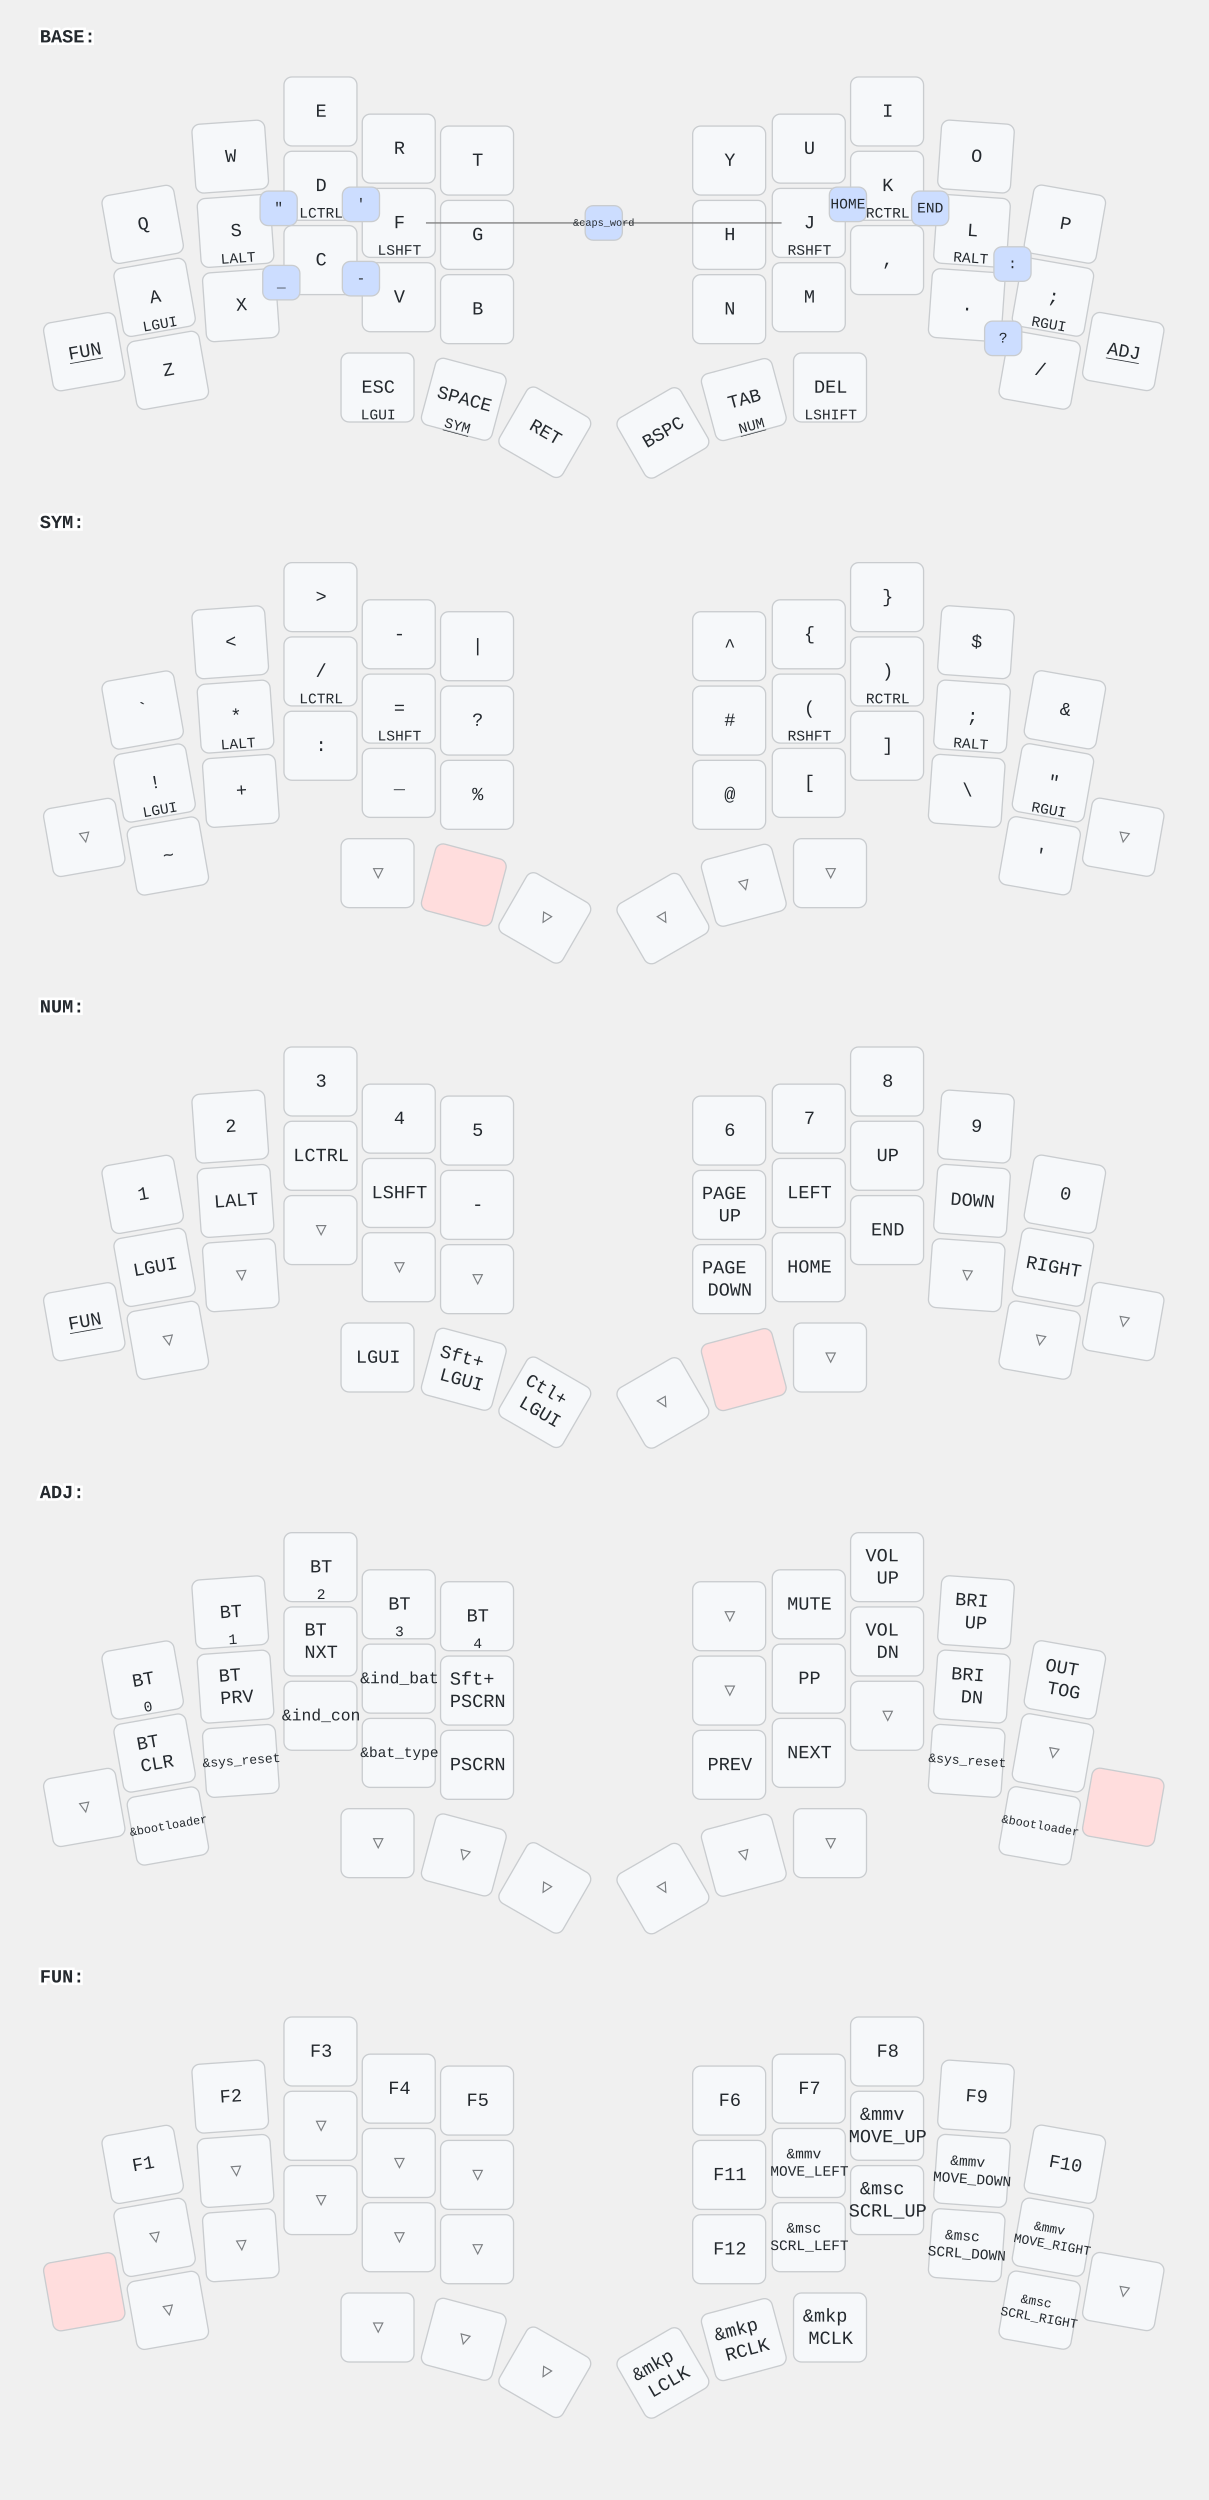
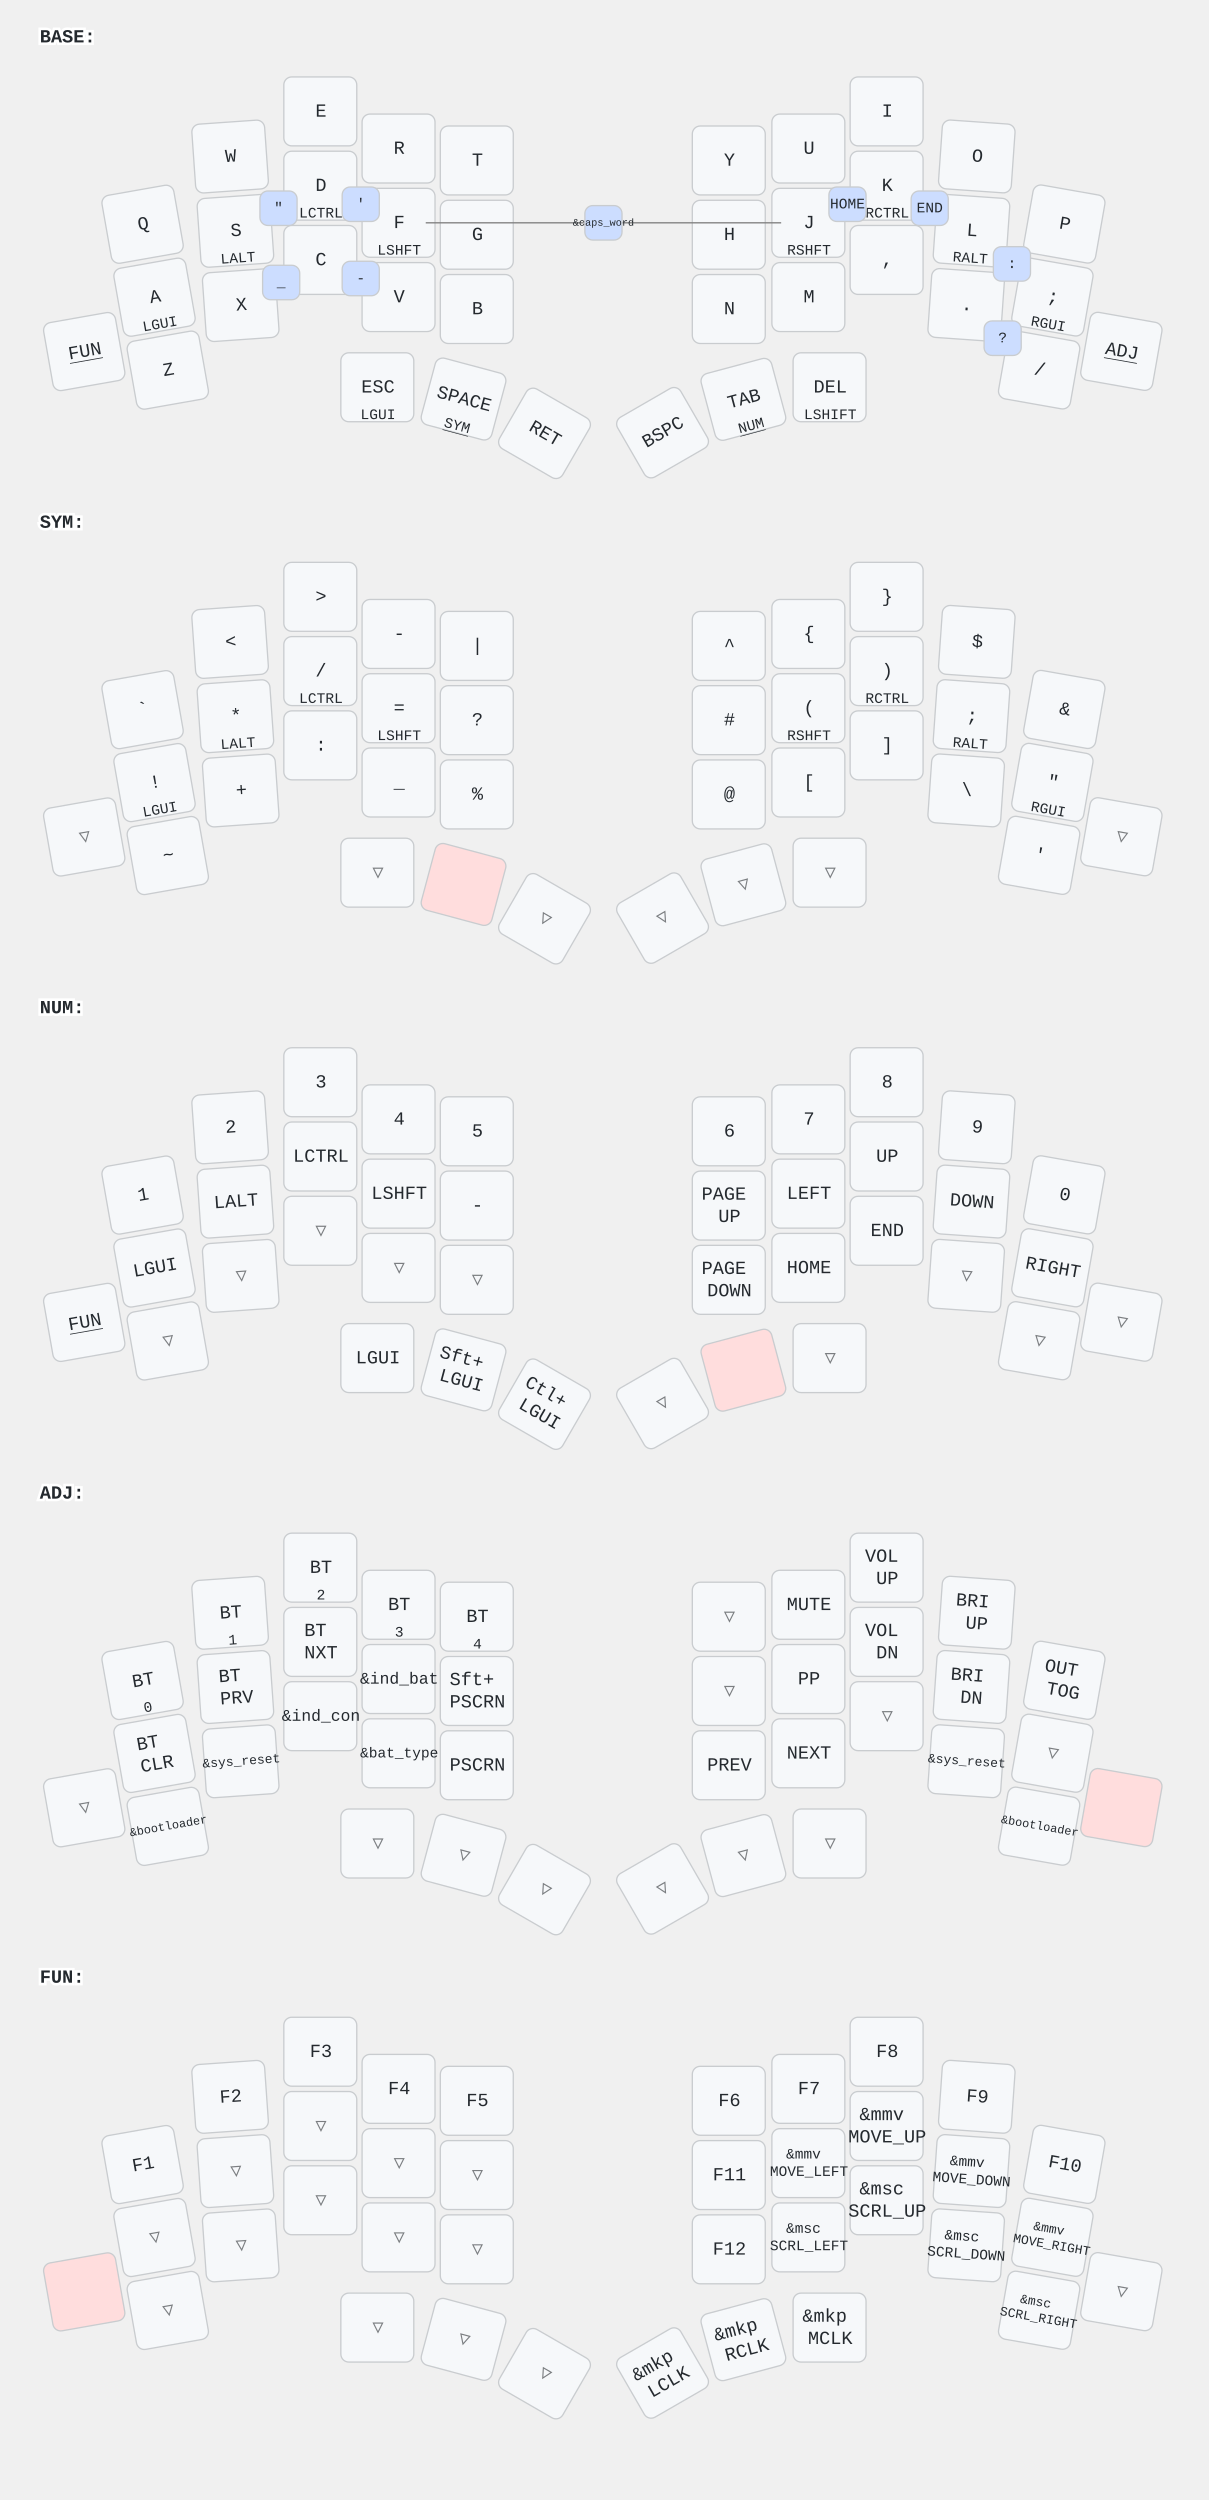
- <svg xmlns="http://www.w3.org/2000/svg" width="911" height="1884" viewBox="0 0 911 1884" class="keymap">
+ <svg xmlns="http://www.w3.org/2000/svg" width="911" height="1885" viewBox="0 0 911 1885" class="keymap">
  <style>/* inherit to force styles through use tags */
svg path {
    fill: inherit;
}

/* font and background color specifications */
svg.keymap {
    font-family: SFMono-Regular,Consolas,Liberation Mono,Menlo,monospace;
    font-size: 14px;
    font-kerning: normal;
    text-rendering: optimizeLegibility;
    fill: #24292e;
}

/* default key styling */
rect.key {
    fill: #f6f8fa;
}

rect.key, rect.combo {
    stroke: #c9cccf;
    stroke-width: 1;
}

/* default key side styling, only used is draw_key_sides is set */
rect.side {
    filter: brightness(90%);
}

/* color accent for combo boxes */
rect.combo, rect.combo-separate {
    fill: #cdf;
}

/* color accent for held keys */
rect.held, rect.combo.held {
    fill: #fdd;
}

/* color accent for ghost (optional) keys */
rect.ghost, rect.combo.ghost {
    stroke-dasharray: 4, 4;
    stroke-width: 2;
}

text {
    text-anchor: middle;
    dominant-baseline: middle;
}

/* styling for layer labels */
text.label {
    font-weight: bold;
    text-anchor: start;
    stroke: white;
    stroke-width: 4;
    paint-order: stroke;
}

/* styling for optional footer */
text.footer {
    text-anchor: end;
    dominant-baseline: auto;
    stroke: white;
    stroke-width: 4;
    paint-order: stroke;
}

/* styling for combo tap, and key non-tap label text */
text.combo, text.hold, text.shifted, text.left, text.right, text.tl, text.tr, text.bl, text.br {
    font-size: 11px;
}

text.hold, text.bl, text.br {
    text-anchor: middle;
    dominant-baseline: auto;
}

text.shifted, text.tl, text.tr {
    text-anchor: middle;
    dominant-baseline: hanging;
}

text.left, text.tl, text.bl {
    text-anchor: start;
}

text.right, text.tr, text.br {
    text-anchor: end;
}

text.layer-activator {
    text-decoration: underline;
}

/* styling for hold/shifted label text in combo box */
text.combo.hold, text.combo.shifted, text.combo.left, text.combo.right {
    font-size: 8px;
}

/* lighter symbol for transparent keys */
text.trans {
    fill: #7b7e81;
}

/* styling for combo dendrons */
path.combo {
    stroke-width: 1;
    stroke: gray;
    fill: none;
}

/* Start Tabler Icons Cleanup */
/* cannot use height/width with glyphs */
.icon-tabler &gt; path {
    fill: inherit;
    stroke: inherit;
    stroke-width: 2;
}
/* hide tabler's default box */
.icon-tabler &gt; path[stroke="none"][fill="none"] {
    visibility: hidden;
}
/* End Tabler Icons Cleanup */
</style>
  <g transform="translate(30, 0)" class="layer-BASE">
    <text x="0" y="28" class="label" id="BASE">BASE:</text>
    <g transform="translate(0, 56)">
      <g transform="translate(78, 113) rotate(-10.0)" class="key keypos-0">
        <rect rx="6" ry="6" x="-28" y="-26" width="55" height="52" class="key" />
        <text x="0" y="0" class="key tap">Q</text>
      </g>
      <g transform="translate(144, 62) rotate(-4.0)" class="key keypos-1">
        <rect rx="6" ry="6" x="-28" y="-26" width="55" height="52" class="key" />
        <text x="0" y="0" class="key tap">W</text>
      </g>
      <g transform="translate(212, 28)" class="key keypos-2">
        <rect rx="6" ry="6" x="-28" y="-26" width="55" height="52" class="key" />
        <text x="0" y="0" class="key tap">E</text>
      </g>
      <g transform="translate(271, 56)" class="key keypos-3">
        <rect rx="6" ry="6" x="-28" y="-26" width="55" height="52" class="key" />
        <text x="0" y="0" class="key tap">R</text>
      </g>
      <g transform="translate(330, 65)" class="key keypos-4">
        <rect rx="6" ry="6" x="-28" y="-26" width="55" height="52" class="key" />
        <text x="0" y="0" class="key tap">T</text>
      </g>
      <g transform="translate(520, 65)" class="key keypos-5">
        <rect rx="6" ry="6" x="-28" y="-26" width="55" height="52" class="key" />
        <text x="0" y="0" class="key tap">Y</text>
      </g>
      <g transform="translate(580, 56)" class="key keypos-6">
        <rect rx="6" ry="6" x="-28" y="-26" width="55" height="52" class="key" />
        <text x="0" y="0" class="key tap">U</text>
      </g>
      <g transform="translate(639, 28)" class="key keypos-7">
        <rect rx="6" ry="6" x="-28" y="-26" width="55" height="52" class="key" />
        <text x="0" y="0" class="key tap">I</text>
      </g>
-       <g transform="translate(706, 62) rotate(4.0)" class="key keypos-8">
+       <g transform="translate(707, 62) rotate(4.0)" class="key keypos-8">
        <rect rx="6" ry="6" x="-28" y="-26" width="55" height="52" class="key" />
        <text x="0" y="0" class="key tap">O</text>
      </g>
      <g transform="translate(773, 113) rotate(10.0)" class="key keypos-9">
        <rect rx="6" ry="6" x="-28" y="-26" width="55" height="52" class="key" />
        <text x="0" y="0" class="key tap">P</text>
      </g>
      <g transform="translate(87, 168) rotate(-10.0)" class="key keypos-10">
        <rect rx="6" ry="6" x="-28" y="-26" width="55" height="52" class="key" />
        <text x="0" y="0" class="key tap">A</text>
        <text x="0" y="24" class="key hold">LGUI</text>
      </g>
      <g transform="translate(148, 118) rotate(-4.0)" class="key keypos-11">
        <rect rx="6" ry="6" x="-28" y="-26" width="55" height="52" class="key" />
        <text x="0" y="0" class="key tap">S</text>
        <text x="0" y="24" class="key hold">LALT</text>
      </g>
      <g transform="translate(212, 84)" class="key keypos-12">
        <rect rx="6" ry="6" x="-28" y="-26" width="55" height="52" class="key" />
        <text x="0" y="0" class="key tap">D</text>
        <text x="0" y="24" class="key hold">LCTRL</text>
      </g>
      <g transform="translate(271, 112)" class="key keypos-13">
        <rect rx="6" ry="6" x="-28" y="-26" width="55" height="52" class="key" />
        <text x="0" y="0" class="key tap">F</text>
        <text x="0" y="24" class="key hold">LSHFT</text>
      </g>
      <g transform="translate(330, 121)" class="key keypos-14">
        <rect rx="6" ry="6" x="-28" y="-26" width="55" height="52" class="key" />
        <text x="0" y="0" class="key tap">G</text>
      </g>
      <g transform="translate(520, 121)" class="key keypos-15">
        <rect rx="6" ry="6" x="-28" y="-26" width="55" height="52" class="key" />
        <text x="0" y="0" class="key tap">H</text>
      </g>
      <g transform="translate(580, 112)" class="key keypos-16">
        <rect rx="6" ry="6" x="-28" y="-26" width="55" height="52" class="key" />
        <text x="0" y="0" class="key tap">J</text>
        <text x="0" y="24" class="key hold">RSHFT</text>
      </g>
      <g transform="translate(639, 84)" class="key keypos-17">
        <rect rx="6" ry="6" x="-28" y="-26" width="55" height="52" class="key" />
        <text x="0" y="0" class="key tap">K</text>
        <text x="0" y="24" class="key hold">RCTRL</text>
      </g>
      <g transform="translate(703, 118) rotate(4.0)" class="key keypos-18">
        <rect rx="6" ry="6" x="-28" y="-26" width="55" height="52" class="key" />
        <text x="0" y="0" class="key tap">L</text>
        <text x="0" y="24" class="key hold">RALT</text>
      </g>
      <g transform="translate(764, 168) rotate(10.0)" class="key keypos-19">
        <rect rx="6" ry="6" x="-28" y="-26" width="55" height="52" class="key" />
        <text x="0" y="0" class="key tap">;</text>
        <text x="0" y="24" class="key hold">RGUI</text>
      </g>
      <g transform="translate(34, 209) rotate(-10.0)" class="key keypos-20">
        <rect rx="6" ry="6" x="-28" y="-26" width="55" height="52" class="key" />
        <a href="#FUN">
          <text x="0" y="0" class="key tap layer-activator">FUN</text>
        </a>
      </g>
      <g transform="translate(97, 223) rotate(-10.0)" class="key keypos-21">
        <rect rx="6" ry="6" x="-28" y="-26" width="55" height="52" class="key" />
        <text x="0" y="0" class="key tap">Z</text>
      </g>
      <g transform="translate(152, 174) rotate(-4.0)" class="key keypos-22">
        <rect rx="6" ry="6" x="-28" y="-26" width="55" height="52" class="key" />
        <text x="0" y="0" class="key tap">X</text>
      </g>
      <g transform="translate(212, 140)" class="key keypos-23">
        <rect rx="6" ry="6" x="-28" y="-26" width="55" height="52" class="key" />
        <text x="0" y="0" class="key tap">C</text>
      </g>
      <g transform="translate(271, 168)" class="key keypos-24">
        <rect rx="6" ry="6" x="-28" y="-26" width="55" height="52" class="key" />
        <text x="0" y="0" class="key tap">V</text>
      </g>
      <g transform="translate(330, 177)" class="key keypos-25">
        <rect rx="6" ry="6" x="-28" y="-26" width="55" height="52" class="key" />
        <text x="0" y="0" class="key tap">B</text>
      </g>
      <g transform="translate(520, 177)" class="key keypos-26">
        <rect rx="6" ry="6" x="-28" y="-26" width="55" height="52" class="key" />
        <text x="0" y="0" class="key tap">N</text>
      </g>
      <g transform="translate(580, 168)" class="key keypos-27">
        <rect rx="6" ry="6" x="-28" y="-26" width="55" height="52" class="key" />
        <text x="0" y="0" class="key tap">M</text>
      </g>
      <g transform="translate(639, 140)" class="key keypos-28">
        <rect rx="6" ry="6" x="-28" y="-26" width="55" height="52" class="key" />
        <text x="0" y="0" class="key tap">,</text>
      </g>
      <g transform="translate(699, 174) rotate(4.0)" class="key keypos-29">
        <rect rx="6" ry="6" x="-28" y="-26" width="55" height="52" class="key" />
        <text x="0" y="0" class="key tap">.</text>
      </g>
      <g transform="translate(754, 223) rotate(10.0)" class="key keypos-30">
        <rect rx="6" ry="6" x="-28" y="-26" width="55" height="52" class="key" />
        <text x="0" y="0" class="key tap">/</text>
      </g>
-       <g transform="translate(817, 209) rotate(10.0)" class="key keypos-31">
+       <g transform="translate(816, 209) rotate(10.0)" class="key keypos-31">
        <rect rx="6" ry="6" x="-28" y="-26" width="55" height="52" class="key" />
        <a href="#ADJ">
          <text x="0" y="0" class="key tap layer-activator">ADJ</text>
        </a>
      </g>
      <g transform="translate(255, 236)" class="key keypos-32">
        <rect rx="6" ry="6" x="-28" y="-26" width="55" height="52" class="key" />
        <text x="0" y="0" class="key tap">ESC</text>
        <text x="0" y="24" class="key hold">LGUI</text>
      </g>
      <g transform="translate(320, 245) rotate(15.0)" class="key keypos-33">
        <rect rx="6" ry="6" x="-28" y="-26" width="55" height="52" class="key" />
        <text x="0" y="0" class="key tap">SPACE</text>
        <a href="#SYM">
          <text x="0" y="24" class="key hold layer-activator">SYM</text>
        </a>
      </g>
-       <g transform="translate(381, 270) rotate(30.0)" class="key keypos-34">
+       <g transform="translate(381, 271) rotate(30.0)" class="key keypos-34">
        <rect rx="6" ry="6" x="-28" y="-26" width="55" height="52" class="key" />
        <text x="0" y="0" class="key tap">RET</text>
      </g>
      <g transform="translate(470, 270) rotate(-30.0)" class="key keypos-35">
        <rect rx="6" ry="6" x="-28" y="-26" width="55" height="52" class="key" />
        <text x="0" y="0" class="key tap">BSPC</text>
      </g>
      <g transform="translate(531, 245) rotate(-15.0)" class="key keypos-36">
        <rect rx="6" ry="6" x="-28" y="-26" width="55" height="52" class="key" />
        <text x="0" y="0" class="key tap">TAB</text>
        <a href="#NUM">
          <text x="0" y="24" class="key hold layer-activator">NUM</text>
        </a>
      </g>
      <g transform="translate(596, 236)" class="key keypos-37">
        <rect rx="6" ry="6" x="-28" y="-26" width="55" height="52" class="key" />
        <text x="0" y="0" class="key tap">DEL</text>
        <text x="0" y="24" class="key hold">LSHIFT</text>
      </g>
      <g class="combo combopos-0">
        <path d="M425,112 l-134,0" class="combo" />
        <path d="M425,112 l134,0" class="combo" />
        <rect rx="6" ry="6" x="411" y="99" width="28" height="26" class="combo" />
        <text x="425" y="112" class="combo tap">
          <tspan style="font-size: 70%">&amp;caps_word</tspan>
        </text>
      </g>
      <g class="combo combopos-1">
        <rect rx="6" ry="6" x="168" y="144" width="28" height="26" class="combo" />
        <text x="182" y="157" class="combo tap">_</text>
      </g>
      <g class="combo combopos-2">
        <rect rx="6" ry="6" x="228" y="141" width="28" height="26" class="combo" />
        <text x="242" y="154" class="combo tap">-</text>
      </g>
      <g class="combo combopos-3">
        <rect rx="6" ry="6" x="719" y="130" width="28" height="26" class="combo" />
        <text x="733" y="143" class="combo tap">:</text>
      </g>
      <g class="combo combopos-4">
        <rect rx="6" ry="6" x="712" y="186" width="28" height="26" class="combo" />
        <text x="726" y="199" class="combo tap">?</text>
      </g>
      <g class="combo combopos-5">
        <rect rx="6" ry="6" x="595" y="85" width="28" height="26" class="combo" />
        <text x="609" y="98" class="combo tap">HOME</text>
      </g>
      <g class="combo combopos-6">
        <rect rx="6" ry="6" x="657" y="88" width="28" height="26" class="combo" />
        <text x="671" y="101" class="combo tap">END</text>
      </g>
      <g class="combo combopos-7">
        <rect rx="6" ry="6" x="228" y="85" width="28" height="26" class="combo" />
        <text x="242" y="98" class="combo tap">'</text>
      </g>
      <g class="combo combopos-8">
        <rect rx="6" ry="6" x="166" y="88" width="28" height="26" class="combo" />
        <text x="180" y="101" class="combo tap">"</text>
      </g>
    </g>
  </g>
  <g transform="translate(30, 366)" class="layer-SYM">
    <text x="0" y="28" class="label" id="SYM">SYM:</text>
    <g transform="translate(0, 56)">
      <g transform="translate(78, 113) rotate(-10.0)" class="key keypos-0">
        <rect rx="6" ry="6" x="-28" y="-26" width="55" height="52" class="key" />
        <text x="0" y="0" class="key tap">`</text>
      </g>
      <g transform="translate(144, 62) rotate(-4.0)" class="key keypos-1">
        <rect rx="6" ry="6" x="-28" y="-26" width="55" height="52" class="key" />
        <text x="0" y="0" class="key tap">&lt;</text>
      </g>
      <g transform="translate(212, 28)" class="key keypos-2">
        <rect rx="6" ry="6" x="-28" y="-26" width="55" height="52" class="key" />
        <text x="0" y="0" class="key tap">&gt;</text>
      </g>
      <g transform="translate(271, 56)" class="key keypos-3">
        <rect rx="6" ry="6" x="-28" y="-26" width="55" height="52" class="key" />
        <text x="0" y="0" class="key tap">-</text>
      </g>
      <g transform="translate(330, 65)" class="key keypos-4">
        <rect rx="6" ry="6" x="-28" y="-26" width="55" height="52" class="key" />
        <text x="0" y="0" class="key tap">|</text>
      </g>
      <g transform="translate(520, 65)" class="key keypos-5">
        <rect rx="6" ry="6" x="-28" y="-26" width="55" height="52" class="key" />
        <text x="0" y="0" class="key tap">^</text>
      </g>
      <g transform="translate(580, 56)" class="key keypos-6">
        <rect rx="6" ry="6" x="-28" y="-26" width="55" height="52" class="key" />
        <text x="0" y="0" class="key tap">{</text>
      </g>
      <g transform="translate(639, 28)" class="key keypos-7">
        <rect rx="6" ry="6" x="-28" y="-26" width="55" height="52" class="key" />
        <text x="0" y="0" class="key tap">}</text>
      </g>
-       <g transform="translate(706, 62) rotate(4.0)" class="key keypos-8">
+       <g transform="translate(707, 62) rotate(4.0)" class="key keypos-8">
        <rect rx="6" ry="6" x="-28" y="-26" width="55" height="52" class="key" />
        <text x="0" y="0" class="key tap">$</text>
      </g>
      <g transform="translate(773, 113) rotate(10.0)" class="key keypos-9">
        <rect rx="6" ry="6" x="-28" y="-26" width="55" height="52" class="key" />
        <text x="0" y="0" class="key tap">&amp;</text>
      </g>
      <g transform="translate(87, 168) rotate(-10.0)" class="key keypos-10">
        <rect rx="6" ry="6" x="-28" y="-26" width="55" height="52" class="key" />
        <text x="0" y="0" class="key tap">!</text>
        <text x="0" y="24" class="key hold">LGUI</text>
      </g>
      <g transform="translate(148, 118) rotate(-4.0)" class="key keypos-11">
        <rect rx="6" ry="6" x="-28" y="-26" width="55" height="52" class="key" />
        <text x="0" y="0" class="key tap">*</text>
        <text x="0" y="24" class="key hold">LALT</text>
      </g>
      <g transform="translate(212, 84)" class="key keypos-12">
        <rect rx="6" ry="6" x="-28" y="-26" width="55" height="52" class="key" />
        <text x="0" y="0" class="key tap">/</text>
        <text x="0" y="24" class="key hold">LCTRL</text>
      </g>
      <g transform="translate(271, 112)" class="key keypos-13">
        <rect rx="6" ry="6" x="-28" y="-26" width="55" height="52" class="key" />
        <text x="0" y="0" class="key tap">=</text>
        <text x="0" y="24" class="key hold">LSHFT</text>
      </g>
      <g transform="translate(330, 121)" class="key keypos-14">
        <rect rx="6" ry="6" x="-28" y="-26" width="55" height="52" class="key" />
        <text x="0" y="0" class="key tap">?</text>
      </g>
      <g transform="translate(520, 121)" class="key keypos-15">
        <rect rx="6" ry="6" x="-28" y="-26" width="55" height="52" class="key" />
        <text x="0" y="0" class="key tap">#</text>
      </g>
      <g transform="translate(580, 112)" class="key keypos-16">
        <rect rx="6" ry="6" x="-28" y="-26" width="55" height="52" class="key" />
        <text x="0" y="0" class="key tap">(</text>
        <text x="0" y="24" class="key hold">RSHFT</text>
      </g>
      <g transform="translate(639, 84)" class="key keypos-17">
        <rect rx="6" ry="6" x="-28" y="-26" width="55" height="52" class="key" />
        <text x="0" y="0" class="key tap">)</text>
        <text x="0" y="24" class="key hold">RCTRL</text>
      </g>
      <g transform="translate(703, 118) rotate(4.0)" class="key keypos-18">
        <rect rx="6" ry="6" x="-28" y="-26" width="55" height="52" class="key" />
        <text x="0" y="0" class="key tap">;</text>
        <text x="0" y="24" class="key hold">RALT</text>
      </g>
      <g transform="translate(764, 168) rotate(10.0)" class="key keypos-19">
        <rect rx="6" ry="6" x="-28" y="-26" width="55" height="52" class="key" />
        <text x="0" y="0" class="key tap">"</text>
        <text x="0" y="24" class="key hold">RGUI</text>
      </g>
      <g transform="translate(34, 209) rotate(-10.0)" class="key trans keypos-20">
        <rect rx="6" ry="6" x="-28" y="-26" width="55" height="52" class="key trans" />
        <text x="0" y="0" class="key trans tap">▽</text>
      </g>
      <g transform="translate(97, 223) rotate(-10.0)" class="key keypos-21">
        <rect rx="6" ry="6" x="-28" y="-26" width="55" height="52" class="key" />
        <text x="0" y="0" class="key tap">~</text>
      </g>
      <g transform="translate(152, 174) rotate(-4.0)" class="key keypos-22">
        <rect rx="6" ry="6" x="-28" y="-26" width="55" height="52" class="key" />
        <text x="0" y="0" class="key tap">+</text>
      </g>
      <g transform="translate(212, 140)" class="key keypos-23">
        <rect rx="6" ry="6" x="-28" y="-26" width="55" height="52" class="key" />
        <text x="0" y="0" class="key tap">:</text>
      </g>
      <g transform="translate(271, 168)" class="key keypos-24">
        <rect rx="6" ry="6" x="-28" y="-26" width="55" height="52" class="key" />
        <text x="0" y="0" class="key tap">_</text>
      </g>
      <g transform="translate(330, 177)" class="key keypos-25">
        <rect rx="6" ry="6" x="-28" y="-26" width="55" height="52" class="key" />
        <text x="0" y="0" class="key tap">%</text>
      </g>
      <g transform="translate(520, 177)" class="key keypos-26">
        <rect rx="6" ry="6" x="-28" y="-26" width="55" height="52" class="key" />
        <text x="0" y="0" class="key tap">@</text>
      </g>
      <g transform="translate(580, 168)" class="key keypos-27">
        <rect rx="6" ry="6" x="-28" y="-26" width="55" height="52" class="key" />
        <text x="0" y="0" class="key tap">[</text>
      </g>
      <g transform="translate(639, 140)" class="key keypos-28">
        <rect rx="6" ry="6" x="-28" y="-26" width="55" height="52" class="key" />
        <text x="0" y="0" class="key tap">]</text>
      </g>
      <g transform="translate(699, 174) rotate(4.0)" class="key keypos-29">
        <rect rx="6" ry="6" x="-28" y="-26" width="55" height="52" class="key" />
        <text x="0" y="0" class="key tap">\</text>
      </g>
      <g transform="translate(754, 223) rotate(10.0)" class="key keypos-30">
        <rect rx="6" ry="6" x="-28" y="-26" width="55" height="52" class="key" />
        <text x="0" y="0" class="key tap">'</text>
      </g>
-       <g transform="translate(817, 209) rotate(10.0)" class="key trans keypos-31">
+       <g transform="translate(816, 209) rotate(10.0)" class="key trans keypos-31">
        <rect rx="6" ry="6" x="-28" y="-26" width="55" height="52" class="key trans" />
        <text x="0" y="0" class="key trans tap">▽</text>
      </g>
      <g transform="translate(255, 236)" class="key trans keypos-32">
        <rect rx="6" ry="6" x="-28" y="-26" width="55" height="52" class="key trans" />
        <text x="0" y="0" class="key trans tap">▽</text>
      </g>
      <g transform="translate(320, 245) rotate(15.0)" class="key held keypos-33">
        <rect rx="6" ry="6" x="-28" y="-26" width="55" height="52" class="key held" />
      </g>
-       <g transform="translate(381, 270) rotate(30.0)" class="key trans keypos-34">
+       <g transform="translate(381, 271) rotate(30.0)" class="key trans keypos-34">
        <rect rx="6" ry="6" x="-28" y="-26" width="55" height="52" class="key trans" />
        <text x="0" y="0" class="key trans tap">▽</text>
      </g>
      <g transform="translate(470, 270) rotate(-30.0)" class="key trans keypos-35">
        <rect rx="6" ry="6" x="-28" y="-26" width="55" height="52" class="key trans" />
        <text x="0" y="0" class="key trans tap">▽</text>
      </g>
      <g transform="translate(531, 245) rotate(-15.0)" class="key trans keypos-36">
        <rect rx="6" ry="6" x="-28" y="-26" width="55" height="52" class="key trans" />
        <text x="0" y="0" class="key trans tap">▽</text>
      </g>
      <g transform="translate(596, 236)" class="key trans keypos-37">
        <rect rx="6" ry="6" x="-28" y="-26" width="55" height="52" class="key trans" />
        <text x="0" y="0" class="key trans tap">▽</text>
      </g>
    </g>
  </g>
-   <g transform="translate(30, 731)" class="layer-NUM">
+   <g transform="translate(30, 732)" class="layer-NUM">
    <text x="0" y="28" class="label" id="NUM">NUM:</text>
    <g transform="translate(0, 56)">
      <g transform="translate(78, 113) rotate(-10.0)" class="key keypos-0">
        <rect rx="6" ry="6" x="-28" y="-26" width="55" height="52" class="key" />
        <text x="0" y="0" class="key tap">1</text>
      </g>
      <g transform="translate(144, 62) rotate(-4.0)" class="key keypos-1">
        <rect rx="6" ry="6" x="-28" y="-26" width="55" height="52" class="key" />
        <text x="0" y="0" class="key tap">2</text>
      </g>
      <g transform="translate(212, 28)" class="key keypos-2">
        <rect rx="6" ry="6" x="-28" y="-26" width="55" height="52" class="key" />
        <text x="0" y="0" class="key tap">3</text>
      </g>
      <g transform="translate(271, 56)" class="key keypos-3">
        <rect rx="6" ry="6" x="-28" y="-26" width="55" height="52" class="key" />
        <text x="0" y="0" class="key tap">4</text>
      </g>
      <g transform="translate(330, 65)" class="key keypos-4">
        <rect rx="6" ry="6" x="-28" y="-26" width="55" height="52" class="key" />
        <text x="0" y="0" class="key tap">5</text>
      </g>
      <g transform="translate(520, 65)" class="key keypos-5">
        <rect rx="6" ry="6" x="-28" y="-26" width="55" height="52" class="key" />
        <text x="0" y="0" class="key tap">6</text>
      </g>
      <g transform="translate(580, 56)" class="key keypos-6">
        <rect rx="6" ry="6" x="-28" y="-26" width="55" height="52" class="key" />
        <text x="0" y="0" class="key tap">7</text>
      </g>
      <g transform="translate(639, 28)" class="key keypos-7">
        <rect rx="6" ry="6" x="-28" y="-26" width="55" height="52" class="key" />
        <text x="0" y="0" class="key tap">8</text>
      </g>
-       <g transform="translate(706, 62) rotate(4.0)" class="key keypos-8">
+       <g transform="translate(707, 62) rotate(4.0)" class="key keypos-8">
        <rect rx="6" ry="6" x="-28" y="-26" width="55" height="52" class="key" />
        <text x="0" y="0" class="key tap">9</text>
      </g>
      <g transform="translate(773, 113) rotate(10.0)" class="key keypos-9">
        <rect rx="6" ry="6" x="-28" y="-26" width="55" height="52" class="key" />
        <text x="0" y="0" class="key tap">0</text>
      </g>
      <g transform="translate(87, 168) rotate(-10.0)" class="key keypos-10">
        <rect rx="6" ry="6" x="-28" y="-26" width="55" height="52" class="key" />
        <text x="0" y="0" class="key tap">LGUI</text>
      </g>
      <g transform="translate(148, 118) rotate(-4.0)" class="key keypos-11">
        <rect rx="6" ry="6" x="-28" y="-26" width="55" height="52" class="key" />
        <text x="0" y="0" class="key tap">LALT</text>
      </g>
      <g transform="translate(212, 84)" class="key keypos-12">
        <rect rx="6" ry="6" x="-28" y="-26" width="55" height="52" class="key" />
        <text x="0" y="0" class="key tap">LCTRL</text>
      </g>
      <g transform="translate(271, 112)" class="key keypos-13">
        <rect rx="6" ry="6" x="-28" y="-26" width="55" height="52" class="key" />
        <text x="0" y="0" class="key tap">LSHFT</text>
      </g>
      <g transform="translate(330, 121)" class="key keypos-14">
        <rect rx="6" ry="6" x="-28" y="-26" width="55" height="52" class="key" />
        <text x="0" y="0" class="key tap">-</text>
      </g>
      <g transform="translate(520, 121)" class="key keypos-15">
        <rect rx="6" ry="6" x="-28" y="-26" width="55" height="52" class="key" />
        <text x="0" y="0" class="key tap">
          <tspan x="0" dy="-0.6em">PAGE</tspan>
          <tspan x="0" dy="1.2em">UP</tspan>
        </text>
      </g>
      <g transform="translate(580, 112)" class="key keypos-16">
        <rect rx="6" ry="6" x="-28" y="-26" width="55" height="52" class="key" />
        <text x="0" y="0" class="key tap">LEFT</text>
      </g>
      <g transform="translate(639, 84)" class="key keypos-17">
        <rect rx="6" ry="6" x="-28" y="-26" width="55" height="52" class="key" />
        <text x="0" y="0" class="key tap">UP</text>
      </g>
      <g transform="translate(703, 118) rotate(4.0)" class="key keypos-18">
        <rect rx="6" ry="6" x="-28" y="-26" width="55" height="52" class="key" />
        <text x="0" y="0" class="key tap">DOWN</text>
      </g>
      <g transform="translate(764, 168) rotate(10.0)" class="key keypos-19">
        <rect rx="6" ry="6" x="-28" y="-26" width="55" height="52" class="key" />
        <text x="0" y="0" class="key tap">RIGHT</text>
      </g>
      <g transform="translate(34, 209) rotate(-10.0)" class="key keypos-20">
        <rect rx="6" ry="6" x="-28" y="-26" width="55" height="52" class="key" />
        <a href="#FUN">
          <text x="0" y="0" class="key tap layer-activator">FUN</text>
        </a>
      </g>
      <g transform="translate(97, 223) rotate(-10.0)" class="key trans keypos-21">
        <rect rx="6" ry="6" x="-28" y="-26" width="55" height="52" class="key trans" />
        <text x="0" y="0" class="key trans tap">▽</text>
      </g>
      <g transform="translate(152, 174) rotate(-4.0)" class="key trans keypos-22">
        <rect rx="6" ry="6" x="-28" y="-26" width="55" height="52" class="key trans" />
        <text x="0" y="0" class="key trans tap">▽</text>
      </g>
      <g transform="translate(212, 140)" class="key trans keypos-23">
        <rect rx="6" ry="6" x="-28" y="-26" width="55" height="52" class="key trans" />
        <text x="0" y="0" class="key trans tap">▽</text>
      </g>
      <g transform="translate(271, 168)" class="key trans keypos-24">
        <rect rx="6" ry="6" x="-28" y="-26" width="55" height="52" class="key trans" />
        <text x="0" y="0" class="key trans tap">▽</text>
      </g>
      <g transform="translate(330, 177)" class="key trans keypos-25">
        <rect rx="6" ry="6" x="-28" y="-26" width="55" height="52" class="key trans" />
        <text x="0" y="0" class="key trans tap">▽</text>
      </g>
      <g transform="translate(520, 177)" class="key keypos-26">
        <rect rx="6" ry="6" x="-28" y="-26" width="55" height="52" class="key" />
        <text x="0" y="0" class="key tap">
          <tspan x="0" dy="-0.6em">PAGE</tspan>
          <tspan x="0" dy="1.2em">DOWN</tspan>
        </text>
      </g>
      <g transform="translate(580, 168)" class="key keypos-27">
        <rect rx="6" ry="6" x="-28" y="-26" width="55" height="52" class="key" />
        <text x="0" y="0" class="key tap">HOME</text>
      </g>
      <g transform="translate(639, 140)" class="key keypos-28">
        <rect rx="6" ry="6" x="-28" y="-26" width="55" height="52" class="key" />
        <text x="0" y="0" class="key tap">END</text>
      </g>
      <g transform="translate(699, 174) rotate(4.0)" class="key trans keypos-29">
        <rect rx="6" ry="6" x="-28" y="-26" width="55" height="52" class="key trans" />
        <text x="0" y="0" class="key trans tap">▽</text>
      </g>
      <g transform="translate(754, 223) rotate(10.0)" class="key trans keypos-30">
        <rect rx="6" ry="6" x="-28" y="-26" width="55" height="52" class="key trans" />
        <text x="0" y="0" class="key trans tap">▽</text>
      </g>
-       <g transform="translate(817, 209) rotate(10.0)" class="key trans keypos-31">
+       <g transform="translate(816, 209) rotate(10.0)" class="key trans keypos-31">
        <rect rx="6" ry="6" x="-28" y="-26" width="55" height="52" class="key trans" />
        <text x="0" y="0" class="key trans tap">▽</text>
      </g>
      <g transform="translate(255, 236)" class="key keypos-32">
        <rect rx="6" ry="6" x="-28" y="-26" width="55" height="52" class="key" />
        <text x="0" y="0" class="key tap">LGUI</text>
      </g>
      <g transform="translate(320, 245) rotate(15.0)" class="key keypos-33">
        <rect rx="6" ry="6" x="-28" y="-26" width="55" height="52" class="key" />
        <text x="0" y="0" class="key tap">
          <tspan x="0" dy="-0.6em">Sft+</tspan>
          <tspan x="0" dy="1.2em">LGUI</tspan>
        </text>
      </g>
-       <g transform="translate(381, 270) rotate(30.0)" class="key keypos-34">
+       <g transform="translate(381, 271) rotate(30.0)" class="key keypos-34">
        <rect rx="6" ry="6" x="-28" y="-26" width="55" height="52" class="key" />
        <text x="0" y="0" class="key tap">
          <tspan x="0" dy="-0.6em">Ctl+</tspan>
          <tspan x="0" dy="1.2em">LGUI</tspan>
        </text>
      </g>
      <g transform="translate(470, 270) rotate(-30.0)" class="key trans keypos-35">
        <rect rx="6" ry="6" x="-28" y="-26" width="55" height="52" class="key trans" />
        <text x="0" y="0" class="key trans tap">▽</text>
      </g>
      <g transform="translate(531, 245) rotate(-15.0)" class="key held keypos-36">
        <rect rx="6" ry="6" x="-28" y="-26" width="55" height="52" class="key held" />
      </g>
      <g transform="translate(596, 236)" class="key trans keypos-37">
        <rect rx="6" ry="6" x="-28" y="-26" width="55" height="52" class="key trans" />
        <text x="0" y="0" class="key trans tap">▽</text>
      </g>
    </g>
  </g>
-   <g transform="translate(30, 1097)" class="layer-ADJ">
+   <g transform="translate(30, 1098)" class="layer-ADJ">
    <text x="0" y="28" class="label" id="ADJ">ADJ:</text>
    <g transform="translate(0, 56)">
      <g transform="translate(78, 113) rotate(-10.0)" class="key keypos-0">
        <rect rx="6" ry="6" x="-28" y="-26" width="55" height="52" class="key" />
        <text x="0" y="0" class="key tap">BT</text>
        <text x="0" y="24" class="key hold">0</text>
      </g>
      <g transform="translate(144, 62) rotate(-4.0)" class="key keypos-1">
        <rect rx="6" ry="6" x="-28" y="-26" width="55" height="52" class="key" />
        <text x="0" y="0" class="key tap">BT</text>
        <text x="0" y="24" class="key hold">1</text>
      </g>
      <g transform="translate(212, 28)" class="key keypos-2">
        <rect rx="6" ry="6" x="-28" y="-26" width="55" height="52" class="key" />
        <text x="0" y="0" class="key tap">BT</text>
        <text x="0" y="24" class="key hold">2</text>
      </g>
      <g transform="translate(271, 56)" class="key keypos-3">
        <rect rx="6" ry="6" x="-28" y="-26" width="55" height="52" class="key" />
        <text x="0" y="0" class="key tap">BT</text>
        <text x="0" y="24" class="key hold">3</text>
      </g>
      <g transform="translate(330, 65)" class="key keypos-4">
        <rect rx="6" ry="6" x="-28" y="-26" width="55" height="52" class="key" />
        <text x="0" y="0" class="key tap">BT</text>
        <text x="0" y="24" class="key hold">4</text>
      </g>
      <g transform="translate(520, 65)" class="key trans keypos-5">
        <rect rx="6" ry="6" x="-28" y="-26" width="55" height="52" class="key trans" />
        <text x="0" y="0" class="key trans tap">▽</text>
      </g>
      <g transform="translate(580, 56)" class="key keypos-6">
        <rect rx="6" ry="6" x="-28" y="-26" width="55" height="52" class="key" />
        <text x="0" y="0" class="key tap">MUTE</text>
      </g>
      <g transform="translate(639, 28)" class="key keypos-7">
        <rect rx="6" ry="6" x="-28" y="-26" width="55" height="52" class="key" />
        <text x="0" y="0" class="key tap">
          <tspan x="0" dy="-0.6em">VOL</tspan>
          <tspan x="0" dy="1.2em">UP</tspan>
        </text>
      </g>
-       <g transform="translate(706, 62) rotate(4.0)" class="key keypos-8">
+       <g transform="translate(707, 62) rotate(4.0)" class="key keypos-8">
        <rect rx="6" ry="6" x="-28" y="-26" width="55" height="52" class="key" />
        <text x="0" y="0" class="key tap">
          <tspan x="0" dy="-0.6em">BRI</tspan>
          <tspan x="0" dy="1.2em">UP</tspan>
        </text>
      </g>
      <g transform="translate(773, 113) rotate(10.0)" class="key keypos-9">
        <rect rx="6" ry="6" x="-28" y="-26" width="55" height="52" class="key" />
        <text x="0" y="0" class="key tap">
          <tspan x="0" dy="-0.6em">OUT</tspan>
          <tspan x="0" dy="1.2em">TOG</tspan>
        </text>
      </g>
      <g transform="translate(87, 168) rotate(-10.0)" class="key keypos-10">
        <rect rx="6" ry="6" x="-28" y="-26" width="55" height="52" class="key" />
        <text x="0" y="0" class="key tap">
          <tspan x="0" dy="-0.6em">BT</tspan>
          <tspan x="0" dy="1.2em">CLR</tspan>
        </text>
      </g>
      <g transform="translate(148, 118) rotate(-4.0)" class="key keypos-11">
        <rect rx="6" ry="6" x="-28" y="-26" width="55" height="52" class="key" />
        <text x="0" y="0" class="key tap">
          <tspan x="0" dy="-0.6em">BT</tspan>
          <tspan x="0" dy="1.2em">PRV</tspan>
        </text>
      </g>
      <g transform="translate(212, 84)" class="key keypos-12">
        <rect rx="6" ry="6" x="-28" y="-26" width="55" height="52" class="key" />
        <text x="0" y="0" class="key tap">
          <tspan x="0" dy="-0.6em">BT</tspan>
          <tspan x="0" dy="1.2em">NXT</tspan>
        </text>
      </g>
      <g transform="translate(271, 112)" class="key keypos-13">
        <rect rx="6" ry="6" x="-28" y="-26" width="55" height="52" class="key" />
        <text x="0" y="0" class="key tap">
          <tspan style="font-size: 88%">&amp;ind_bat</tspan>
        </text>
      </g>
      <g transform="translate(330, 121)" class="key keypos-14">
        <rect rx="6" ry="6" x="-28" y="-26" width="55" height="52" class="key" />
        <text x="0" y="0" class="key tap">
          <tspan x="0" dy="-0.6em">Sft+</tspan>
          <tspan x="0" dy="1.2em">PSCRN</tspan>
        </text>
      </g>
      <g transform="translate(520, 121)" class="key trans keypos-15">
        <rect rx="6" ry="6" x="-28" y="-26" width="55" height="52" class="key trans" />
        <text x="0" y="0" class="key trans tap">▽</text>
      </g>
      <g transform="translate(580, 112)" class="key keypos-16">
        <rect rx="6" ry="6" x="-28" y="-26" width="55" height="52" class="key" />
        <text x="0" y="0" class="key tap">PP</text>
      </g>
      <g transform="translate(639, 84)" class="key keypos-17">
        <rect rx="6" ry="6" x="-28" y="-26" width="55" height="52" class="key" />
        <text x="0" y="0" class="key tap">
          <tspan x="0" dy="-0.6em">VOL</tspan>
          <tspan x="0" dy="1.2em">DN</tspan>
        </text>
      </g>
      <g transform="translate(703, 118) rotate(4.0)" class="key keypos-18">
        <rect rx="6" ry="6" x="-28" y="-26" width="55" height="52" class="key" />
        <text x="0" y="0" class="key tap">
          <tspan x="0" dy="-0.6em">BRI</tspan>
          <tspan x="0" dy="1.2em">DN</tspan>
        </text>
      </g>
      <g transform="translate(764, 168) rotate(10.0)" class="key trans keypos-19">
        <rect rx="6" ry="6" x="-28" y="-26" width="55" height="52" class="key trans" />
        <text x="0" y="0" class="key trans tap">▽</text>
      </g>
      <g transform="translate(34, 209) rotate(-10.0)" class="key trans keypos-20">
        <rect rx="6" ry="6" x="-28" y="-26" width="55" height="52" class="key trans" />
        <text x="0" y="0" class="key trans tap">▽</text>
      </g>
      <g transform="translate(97, 223) rotate(-10.0)" class="key keypos-21">
        <rect rx="6" ry="6" x="-28" y="-26" width="55" height="52" class="key" />
        <text x="0" y="0" class="key tap">
          <tspan style="font-size: 64%">&amp;bootloader</tspan>
        </text>
      </g>
      <g transform="translate(152, 174) rotate(-4.0)" class="key keypos-22">
        <rect rx="6" ry="6" x="-28" y="-26" width="55" height="52" class="key" />
        <text x="0" y="0" class="key tap">
          <tspan style="font-size: 70%">&amp;sys_reset</tspan>
        </text>
      </g>
      <g transform="translate(212, 140)" class="key keypos-23">
        <rect rx="6" ry="6" x="-28" y="-26" width="55" height="52" class="key" />
        <text x="0" y="0" class="key tap">
          <tspan style="font-size: 88%">&amp;ind_con</tspan>
        </text>
      </g>
      <g transform="translate(271, 168)" class="key keypos-24">
        <rect rx="6" ry="6" x="-28" y="-26" width="55" height="52" class="key" />
        <text x="0" y="0" class="key tap">
          <tspan style="font-size: 78%">&amp;bat_type</tspan>
        </text>
      </g>
      <g transform="translate(330, 177)" class="key keypos-25">
        <rect rx="6" ry="6" x="-28" y="-26" width="55" height="52" class="key" />
        <text x="0" y="0" class="key tap">PSCRN</text>
      </g>
      <g transform="translate(520, 177)" class="key keypos-26">
        <rect rx="6" ry="6" x="-28" y="-26" width="55" height="52" class="key" />
        <text x="0" y="0" class="key tap">PREV</text>
      </g>
      <g transform="translate(580, 168)" class="key keypos-27">
        <rect rx="6" ry="6" x="-28" y="-26" width="55" height="52" class="key" />
        <text x="0" y="0" class="key tap">NEXT</text>
      </g>
      <g transform="translate(639, 140)" class="key trans keypos-28">
        <rect rx="6" ry="6" x="-28" y="-26" width="55" height="52" class="key trans" />
        <text x="0" y="0" class="key trans tap">▽</text>
      </g>
      <g transform="translate(699, 174) rotate(4.0)" class="key keypos-29">
        <rect rx="6" ry="6" x="-28" y="-26" width="55" height="52" class="key" />
        <text x="0" y="0" class="key tap">
          <tspan style="font-size: 70%">&amp;sys_reset</tspan>
        </text>
      </g>
      <g transform="translate(754, 223) rotate(10.0)" class="key keypos-30">
        <rect rx="6" ry="6" x="-28" y="-26" width="55" height="52" class="key" />
        <text x="0" y="0" class="key tap">
          <tspan style="font-size: 64%">&amp;bootloader</tspan>
        </text>
      </g>
-       <g transform="translate(817, 209) rotate(10.0)" class="key held keypos-31">
+       <g transform="translate(816, 209) rotate(10.0)" class="key held keypos-31">
        <rect rx="6" ry="6" x="-28" y="-26" width="55" height="52" class="key held" />
      </g>
      <g transform="translate(255, 236)" class="key trans keypos-32">
        <rect rx="6" ry="6" x="-28" y="-26" width="55" height="52" class="key trans" />
        <text x="0" y="0" class="key trans tap">▽</text>
      </g>
      <g transform="translate(320, 245) rotate(15.0)" class="key trans keypos-33">
        <rect rx="6" ry="6" x="-28" y="-26" width="55" height="52" class="key trans" />
        <text x="0" y="0" class="key trans tap">▽</text>
      </g>
-       <g transform="translate(381, 270) rotate(30.0)" class="key trans keypos-34">
+       <g transform="translate(381, 271) rotate(30.0)" class="key trans keypos-34">
        <rect rx="6" ry="6" x="-28" y="-26" width="55" height="52" class="key trans" />
        <text x="0" y="0" class="key trans tap">▽</text>
      </g>
      <g transform="translate(470, 270) rotate(-30.0)" class="key trans keypos-35">
        <rect rx="6" ry="6" x="-28" y="-26" width="55" height="52" class="key trans" />
        <text x="0" y="0" class="key trans tap">▽</text>
      </g>
      <g transform="translate(531, 245) rotate(-15.0)" class="key trans keypos-36">
        <rect rx="6" ry="6" x="-28" y="-26" width="55" height="52" class="key trans" />
        <text x="0" y="0" class="key trans tap">▽</text>
      </g>
      <g transform="translate(596, 236)" class="key trans keypos-37">
        <rect rx="6" ry="6" x="-28" y="-26" width="55" height="52" class="key trans" />
        <text x="0" y="0" class="key trans tap">▽</text>
      </g>
    </g>
  </g>
-   <g transform="translate(30, 1462)" class="layer-FUN">
+   <g transform="translate(30, 1463)" class="layer-FUN">
    <text x="0" y="28" class="label" id="FUN">FUN:</text>
    <g transform="translate(0, 56)">
      <g transform="translate(78, 113) rotate(-10.0)" class="key keypos-0">
        <rect rx="6" ry="6" x="-28" y="-26" width="55" height="52" class="key" />
        <text x="0" y="0" class="key tap">F1</text>
      </g>
      <g transform="translate(144, 62) rotate(-4.0)" class="key keypos-1">
        <rect rx="6" ry="6" x="-28" y="-26" width="55" height="52" class="key" />
        <text x="0" y="0" class="key tap">F2</text>
      </g>
      <g transform="translate(212, 28)" class="key keypos-2">
        <rect rx="6" ry="6" x="-28" y="-26" width="55" height="52" class="key" />
        <text x="0" y="0" class="key tap">F3</text>
      </g>
      <g transform="translate(271, 56)" class="key keypos-3">
        <rect rx="6" ry="6" x="-28" y="-26" width="55" height="52" class="key" />
        <text x="0" y="0" class="key tap">F4</text>
      </g>
      <g transform="translate(330, 65)" class="key keypos-4">
        <rect rx="6" ry="6" x="-28" y="-26" width="55" height="52" class="key" />
        <text x="0" y="0" class="key tap">F5</text>
      </g>
      <g transform="translate(520, 65)" class="key keypos-5">
        <rect rx="6" ry="6" x="-28" y="-26" width="55" height="52" class="key" />
        <text x="0" y="0" class="key tap">F6</text>
      </g>
      <g transform="translate(580, 56)" class="key keypos-6">
        <rect rx="6" ry="6" x="-28" y="-26" width="55" height="52" class="key" />
        <text x="0" y="0" class="key tap">F7</text>
      </g>
      <g transform="translate(639, 28)" class="key keypos-7">
        <rect rx="6" ry="6" x="-28" y="-26" width="55" height="52" class="key" />
        <text x="0" y="0" class="key tap">F8</text>
      </g>
-       <g transform="translate(706, 62) rotate(4.0)" class="key keypos-8">
+       <g transform="translate(707, 62) rotate(4.0)" class="key keypos-8">
        <rect rx="6" ry="6" x="-28" y="-26" width="55" height="52" class="key" />
        <text x="0" y="0" class="key tap">F9</text>
      </g>
      <g transform="translate(773, 113) rotate(10.0)" class="key keypos-9">
        <rect rx="6" ry="6" x="-28" y="-26" width="55" height="52" class="key" />
        <text x="0" y="0" class="key tap">F10</text>
      </g>
      <g transform="translate(87, 168) rotate(-10.0)" class="key trans keypos-10">
        <rect rx="6" ry="6" x="-28" y="-26" width="55" height="52" class="key trans" />
        <text x="0" y="0" class="key trans tap">▽</text>
      </g>
      <g transform="translate(148, 118) rotate(-4.0)" class="key trans keypos-11">
        <rect rx="6" ry="6" x="-28" y="-26" width="55" height="52" class="key trans" />
        <text x="0" y="0" class="key trans tap">▽</text>
      </g>
      <g transform="translate(212, 84)" class="key trans keypos-12">
        <rect rx="6" ry="6" x="-28" y="-26" width="55" height="52" class="key trans" />
        <text x="0" y="0" class="key trans tap">▽</text>
      </g>
      <g transform="translate(271, 112)" class="key trans keypos-13">
        <rect rx="6" ry="6" x="-28" y="-26" width="55" height="52" class="key trans" />
        <text x="0" y="0" class="key trans tap">▽</text>
      </g>
      <g transform="translate(330, 121)" class="key trans keypos-14">
        <rect rx="6" ry="6" x="-28" y="-26" width="55" height="52" class="key trans" />
        <text x="0" y="0" class="key trans tap">▽</text>
      </g>
      <g transform="translate(520, 121)" class="key keypos-15">
        <rect rx="6" ry="6" x="-28" y="-26" width="55" height="52" class="key" />
        <text x="0" y="0" class="key tap">F11</text>
      </g>
      <g transform="translate(580, 112)" class="key keypos-16">
        <rect rx="6" ry="6" x="-28" y="-26" width="55" height="52" class="key" />
        <text x="0" y="0" class="key tap">
          <tspan x="0" dy="-0.6em" style="font-size: 78%">&amp;mmv</tspan>
          <tspan x="0" dy="1.2em" style="font-size: 78%">MOVE_LEFT</tspan>
        </text>
      </g>
      <g transform="translate(639, 84)" class="key keypos-17">
        <rect rx="6" ry="6" x="-28" y="-26" width="55" height="52" class="key" />
        <text x="0" y="0" class="key tap">
          <tspan x="0" dy="-0.6em">&amp;mmv</tspan>
          <tspan x="0" dy="1.2em">MOVE_UP</tspan>
        </text>
      </g>
      <g transform="translate(703, 118) rotate(4.0)" class="key keypos-18">
        <rect rx="6" ry="6" x="-28" y="-26" width="55" height="52" class="key" />
        <text x="0" y="0" class="key tap">
          <tspan x="0" dy="-0.6em" style="font-size: 78%">&amp;mmv</tspan>
          <tspan x="0" dy="1.2em" style="font-size: 78%">MOVE_DOWN</tspan>
        </text>
      </g>
      <g transform="translate(764, 168) rotate(10.0)" class="key keypos-19">
        <rect rx="6" ry="6" x="-28" y="-26" width="55" height="52" class="key" />
        <text x="0" y="0" class="key tap">
          <tspan x="0" dy="-0.6em" style="font-size: 70%">&amp;mmv</tspan>
          <tspan x="0" dy="1.2em" style="font-size: 70%">MOVE_RIGHT</tspan>
        </text>
      </g>
      <g transform="translate(34, 209) rotate(-10.0)" class="key held keypos-20">
        <rect rx="6" ry="6" x="-28" y="-26" width="55" height="52" class="key held" />
      </g>
      <g transform="translate(97, 223) rotate(-10.0)" class="key trans keypos-21">
        <rect rx="6" ry="6" x="-28" y="-26" width="55" height="52" class="key trans" />
        <text x="0" y="0" class="key trans tap">▽</text>
      </g>
      <g transform="translate(152, 174) rotate(-4.0)" class="key trans keypos-22">
        <rect rx="6" ry="6" x="-28" y="-26" width="55" height="52" class="key trans" />
        <text x="0" y="0" class="key trans tap">▽</text>
      </g>
      <g transform="translate(212, 140)" class="key trans keypos-23">
        <rect rx="6" ry="6" x="-28" y="-26" width="55" height="52" class="key trans" />
        <text x="0" y="0" class="key trans tap">▽</text>
      </g>
      <g transform="translate(271, 168)" class="key trans keypos-24">
        <rect rx="6" ry="6" x="-28" y="-26" width="55" height="52" class="key trans" />
        <text x="0" y="0" class="key trans tap">▽</text>
      </g>
      <g transform="translate(330, 177)" class="key trans keypos-25">
        <rect rx="6" ry="6" x="-28" y="-26" width="55" height="52" class="key trans" />
        <text x="0" y="0" class="key trans tap">▽</text>
      </g>
      <g transform="translate(520, 177)" class="key keypos-26">
        <rect rx="6" ry="6" x="-28" y="-26" width="55" height="52" class="key" />
        <text x="0" y="0" class="key tap">F12</text>
      </g>
      <g transform="translate(580, 168)" class="key keypos-27">
        <rect rx="6" ry="6" x="-28" y="-26" width="55" height="52" class="key" />
        <text x="0" y="0" class="key tap">
          <tspan x="0" dy="-0.6em" style="font-size: 78%">&amp;msc</tspan>
          <tspan x="0" dy="1.2em" style="font-size: 78%">SCRL_LEFT</tspan>
        </text>
      </g>
      <g transform="translate(639, 140)" class="key keypos-28">
        <rect rx="6" ry="6" x="-28" y="-26" width="55" height="52" class="key" />
        <text x="0" y="0" class="key tap">
          <tspan x="0" dy="-0.6em">&amp;msc</tspan>
          <tspan x="0" dy="1.2em">SCRL_UP</tspan>
        </text>
      </g>
      <g transform="translate(699, 174) rotate(4.0)" class="key keypos-29">
        <rect rx="6" ry="6" x="-28" y="-26" width="55" height="52" class="key" />
        <text x="0" y="0" class="key tap">
          <tspan x="0" dy="-0.6em" style="font-size: 78%">&amp;msc</tspan>
          <tspan x="0" dy="1.2em" style="font-size: 78%">SCRL_DOWN</tspan>
        </text>
      </g>
      <g transform="translate(754, 223) rotate(10.0)" class="key keypos-30">
        <rect rx="6" ry="6" x="-28" y="-26" width="55" height="52" class="key" />
        <text x="0" y="0" class="key tap">
          <tspan x="0" dy="-0.6em" style="font-size: 70%">&amp;msc</tspan>
          <tspan x="0" dy="1.2em" style="font-size: 70%">SCRL_RIGHT</tspan>
        </text>
      </g>
-       <g transform="translate(817, 209) rotate(10.0)" class="key trans keypos-31">
+       <g transform="translate(816, 209) rotate(10.0)" class="key trans keypos-31">
        <rect rx="6" ry="6" x="-28" y="-26" width="55" height="52" class="key trans" />
        <text x="0" y="0" class="key trans tap">▽</text>
      </g>
      <g transform="translate(255, 236)" class="key trans keypos-32">
        <rect rx="6" ry="6" x="-28" y="-26" width="55" height="52" class="key trans" />
        <text x="0" y="0" class="key trans tap">▽</text>
      </g>
      <g transform="translate(320, 245) rotate(15.0)" class="key trans keypos-33">
        <rect rx="6" ry="6" x="-28" y="-26" width="55" height="52" class="key trans" />
        <text x="0" y="0" class="key trans tap">▽</text>
      </g>
-       <g transform="translate(381, 270) rotate(30.0)" class="key trans keypos-34">
+       <g transform="translate(381, 271) rotate(30.0)" class="key trans keypos-34">
        <rect rx="6" ry="6" x="-28" y="-26" width="55" height="52" class="key trans" />
        <text x="0" y="0" class="key trans tap">▽</text>
      </g>
      <g transform="translate(470, 270) rotate(-30.0)" class="key keypos-35">
        <rect rx="6" ry="6" x="-28" y="-26" width="55" height="52" class="key" />
        <text x="0" y="0" class="key tap">
          <tspan x="0" dy="-0.6em">&amp;mkp</tspan>
          <tspan x="0" dy="1.2em">LCLK</tspan>
        </text>
      </g>
      <g transform="translate(531, 245) rotate(-15.0)" class="key keypos-36">
        <rect rx="6" ry="6" x="-28" y="-26" width="55" height="52" class="key" />
        <text x="0" y="0" class="key tap">
          <tspan x="0" dy="-0.6em">&amp;mkp</tspan>
          <tspan x="0" dy="1.2em">RCLK</tspan>
        </text>
      </g>
      <g transform="translate(596, 236)" class="key keypos-37">
        <rect rx="6" ry="6" x="-28" y="-26" width="55" height="52" class="key" />
        <text x="0" y="0" class="key tap">
          <tspan x="0" dy="-0.6em">&amp;mkp</tspan>
          <tspan x="0" dy="1.2em">MCLK</tspan>
        </text>
      </g>
    </g>
  </g>
</svg>
